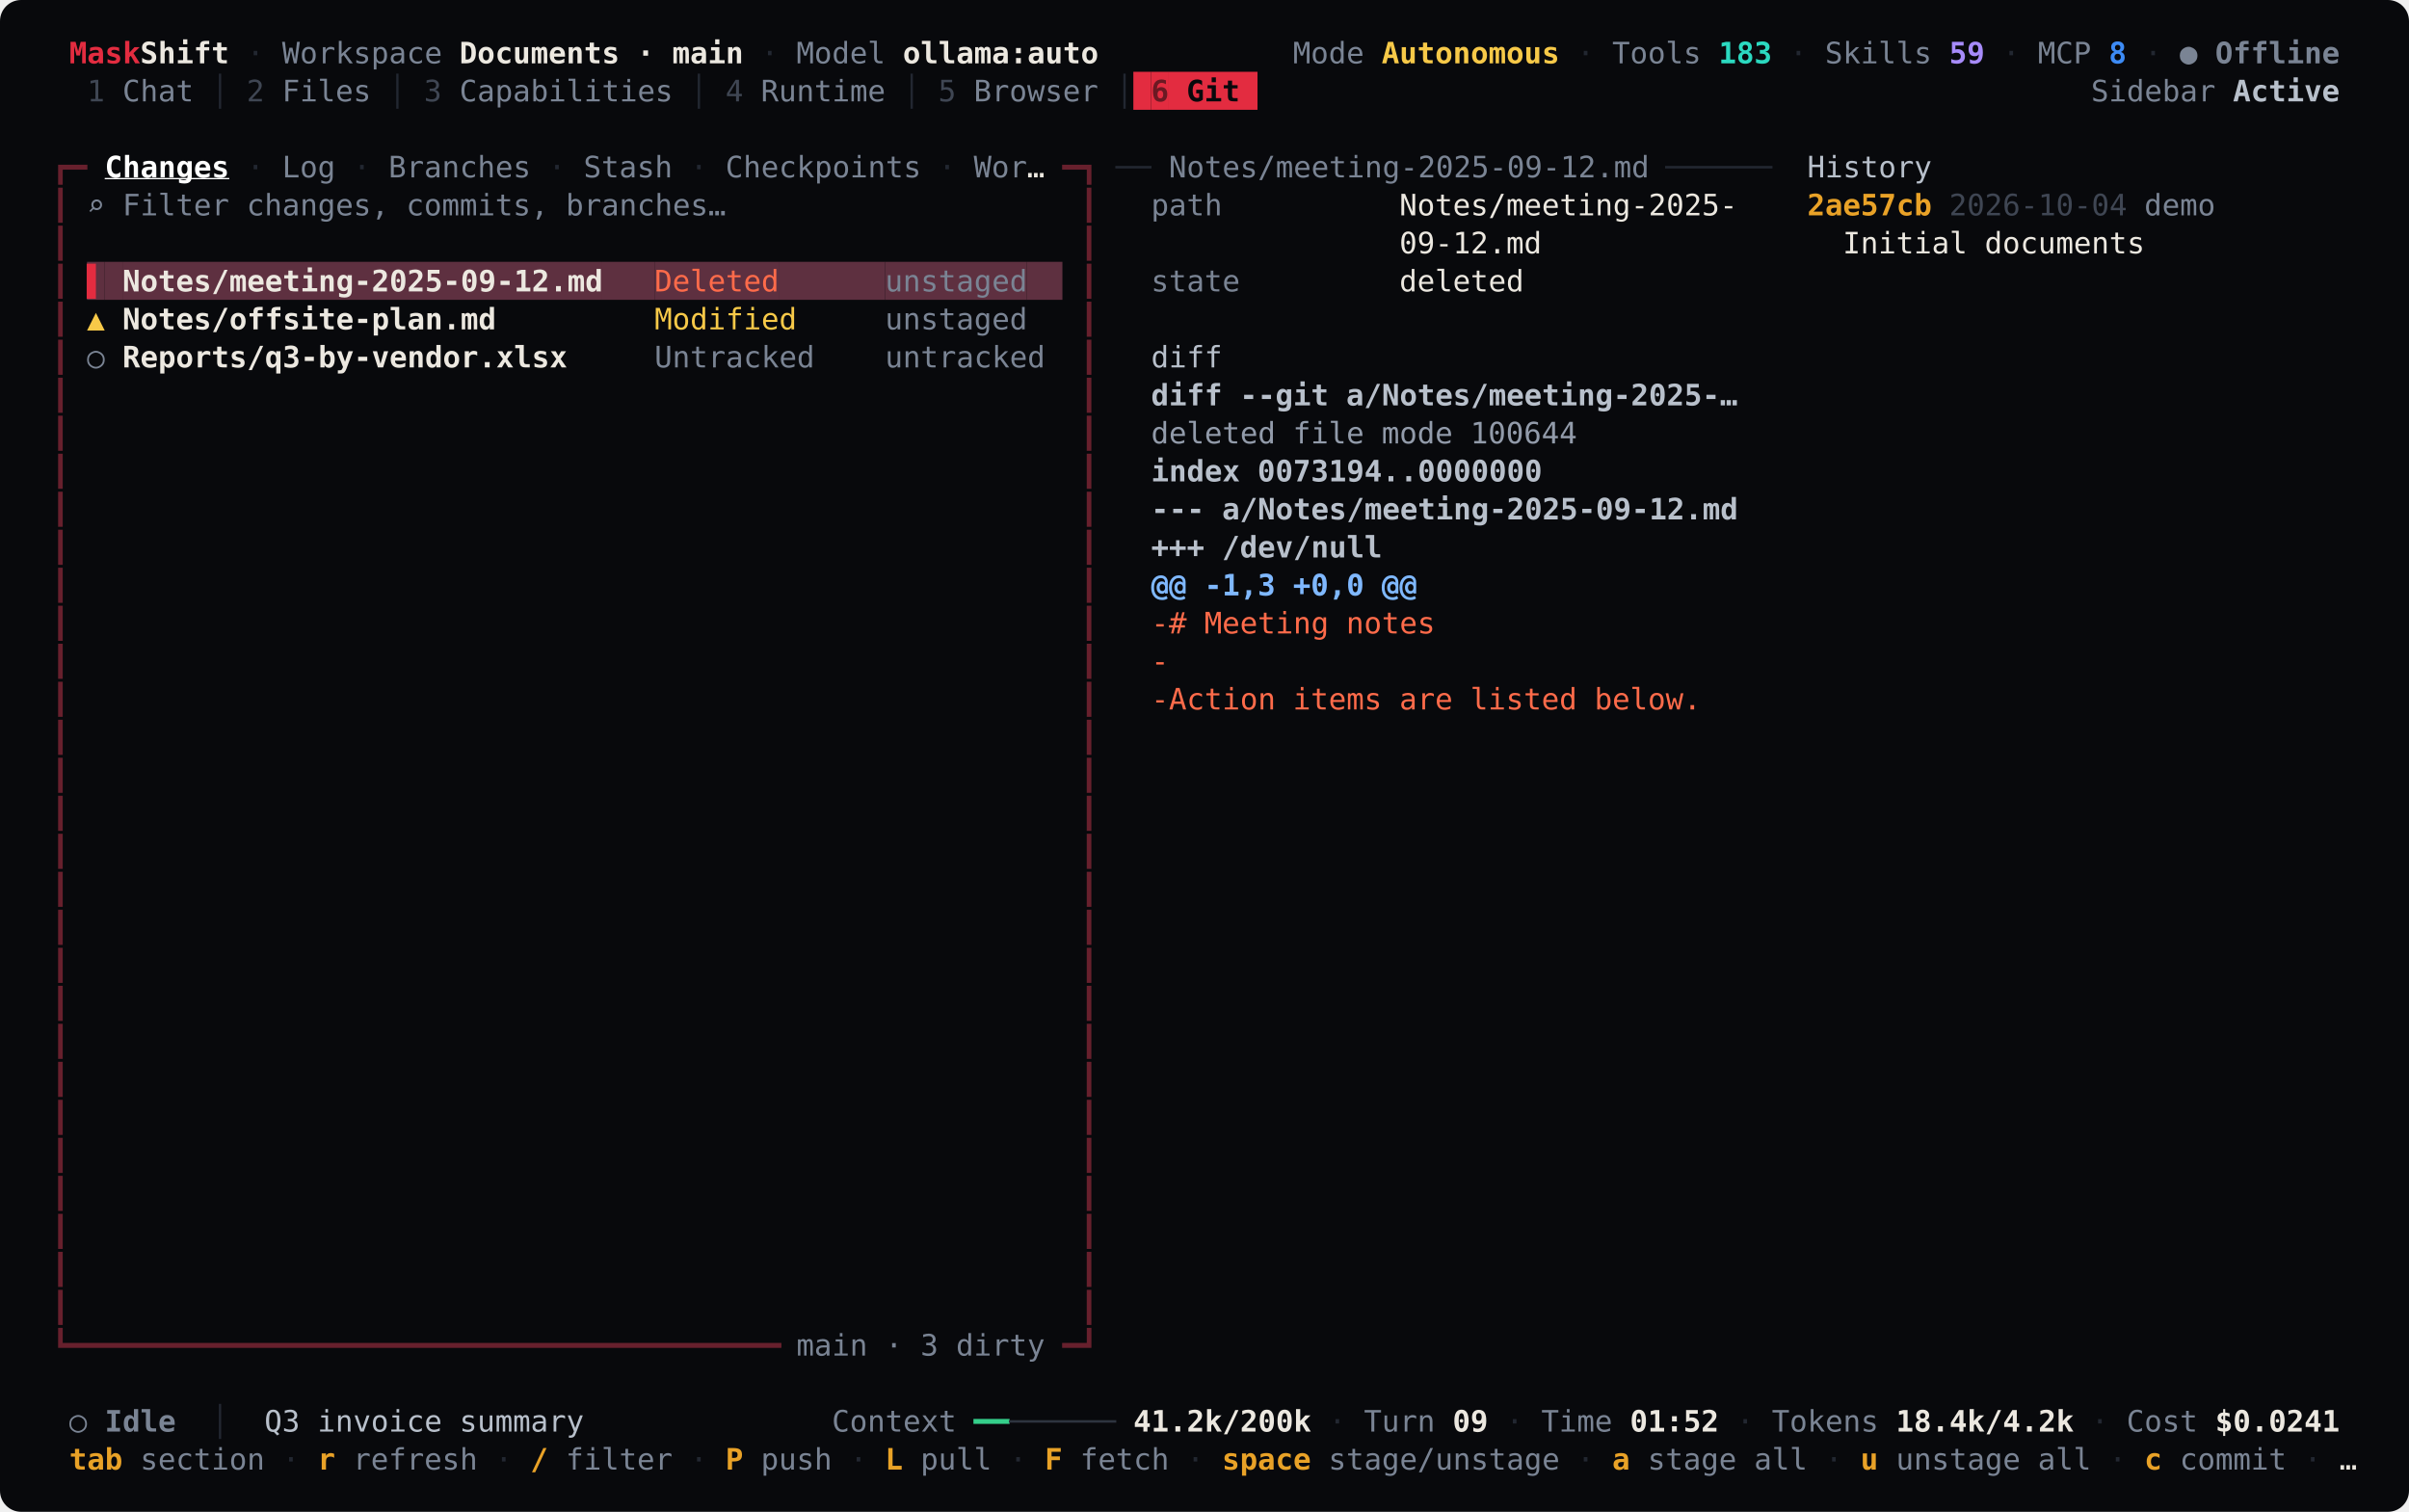
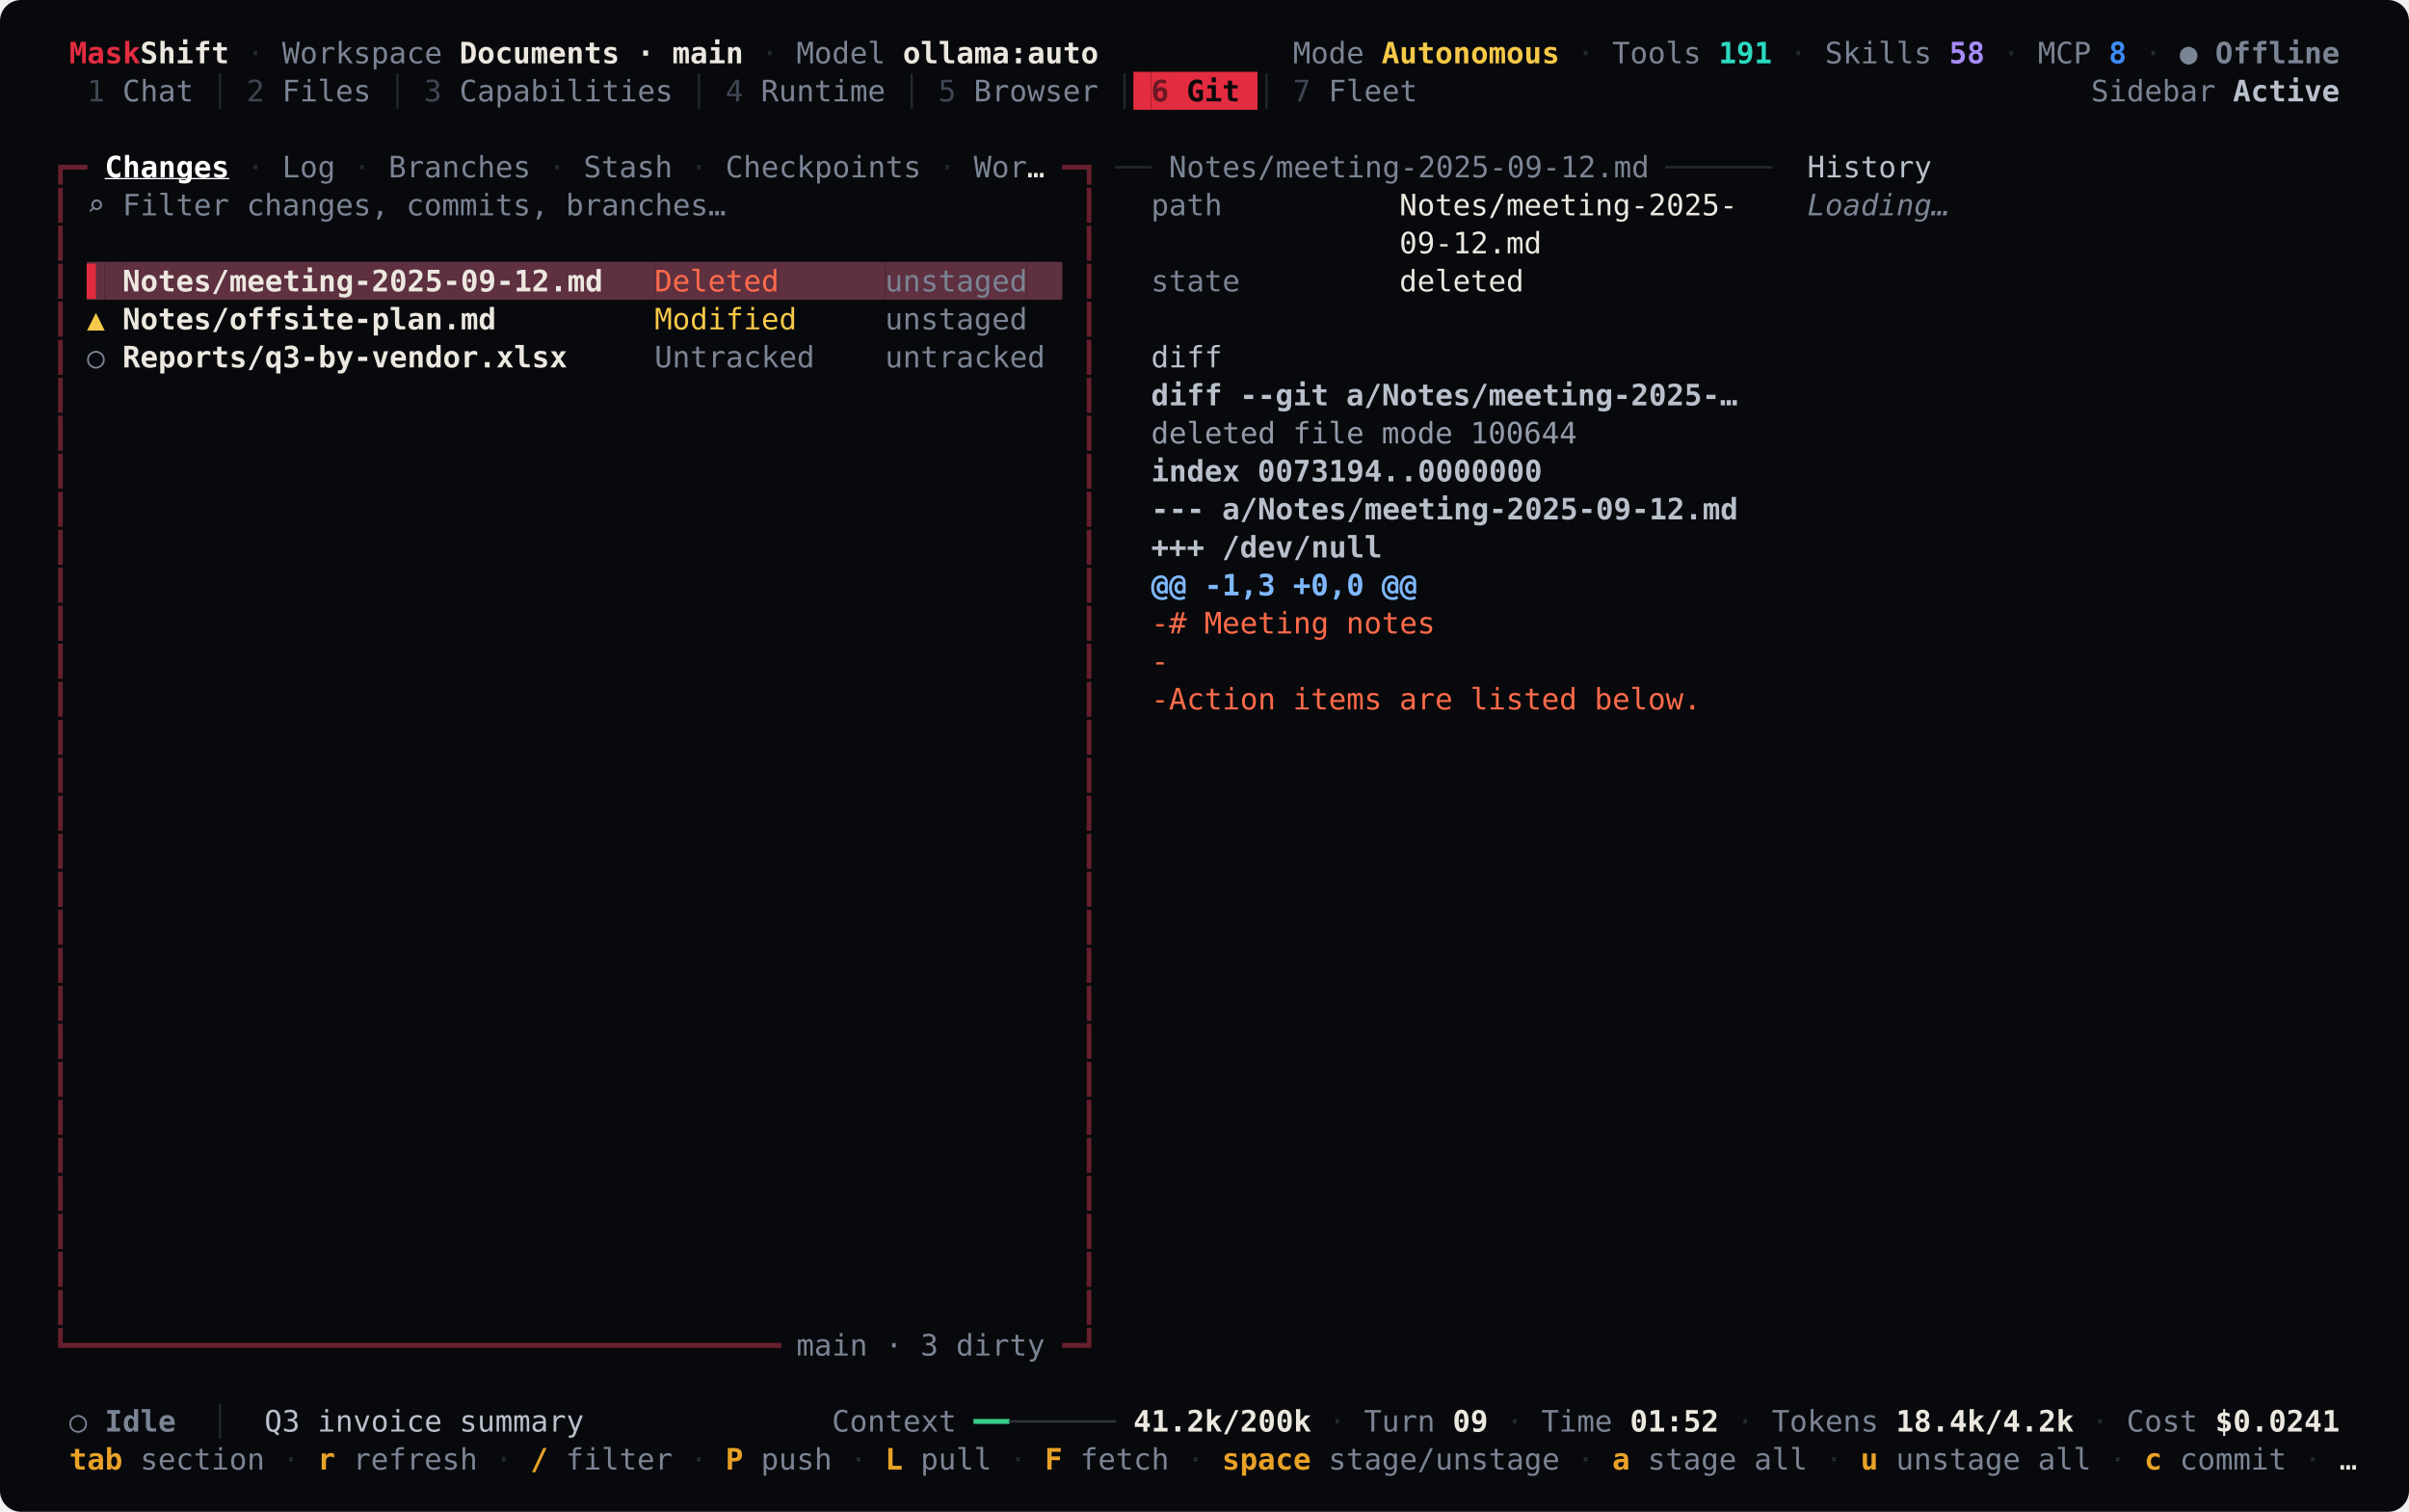
<svg xmlns="http://www.w3.org/2000/svg" width="1141" height="716" viewBox="0 0 1141 716" role="img" aria-label="MaskShift — Git">
  <rect width="100%" height="100%" rx="10" fill="#08090C" />
  <g font-family="SFMono-Regular, Menlo, Consolas, DejaVu Sans Mono, monospace" font-size="14" xml:space="preserve">
    <text x="32.80" y="30.00" fill="#e32c40" textLength="33.60" lengthAdjust="spacingAndGlyphs" font-weight="700">Mask</text>
    <text x="66.40" y="30.00" fill="#ece8e0" textLength="42.00" lengthAdjust="spacingAndGlyphs" font-weight="700">Shift</text>
    <text x="116.80" y="30.00" fill="#222731" textLength="8.40" lengthAdjust="spacingAndGlyphs">·</text>
    <text x="133.60" y="30.00" fill="#7a8494" textLength="75.60" lengthAdjust="spacingAndGlyphs">Workspace</text>
    <text x="217.60" y="30.00" fill="#ece8e0" textLength="75.60" lengthAdjust="spacingAndGlyphs" font-weight="700">Documents</text>
    <text x="301.60" y="30.00" fill="#ece8e0" textLength="8.40" lengthAdjust="spacingAndGlyphs" font-weight="700">·</text>
    <text x="318.40" y="30.00" fill="#ece8e0" textLength="33.60" lengthAdjust="spacingAndGlyphs" font-weight="700">main</text>
    <text x="360.40" y="30.00" fill="#222731" textLength="8.40" lengthAdjust="spacingAndGlyphs">·</text>
    <text x="377.20" y="30.00" fill="#7a8494" textLength="42.00" lengthAdjust="spacingAndGlyphs">Model</text>
    <text x="427.60" y="30.00" fill="#ece8e0" textLength="92.40" lengthAdjust="spacingAndGlyphs" font-weight="700">ollama:auto</text>
    <text x="612.40" y="30.00" fill="#7a8494" textLength="33.60" lengthAdjust="spacingAndGlyphs">Mode</text>
    <text x="654.40" y="30.00" fill="#f7c948" textLength="84.00" lengthAdjust="spacingAndGlyphs" font-weight="700">Autonomous</text>
    <text x="746.80" y="30.00" fill="#222731" textLength="8.40" lengthAdjust="spacingAndGlyphs">·</text>
    <text x="763.60" y="30.00" fill="#7a8494" textLength="42.00" lengthAdjust="spacingAndGlyphs">Tools</text>
-     <text x="814.00" y="30.00" fill="#2bd9c0" textLength="25.20" lengthAdjust="spacingAndGlyphs" font-weight="700">183</text>
+     <text x="814.00" y="30.00" fill="#2bd9c0" textLength="25.20" lengthAdjust="spacingAndGlyphs" font-weight="700">191</text>
    <text x="847.60" y="30.00" fill="#222731" textLength="8.40" lengthAdjust="spacingAndGlyphs">·</text>
    <text x="864.40" y="30.00" fill="#7a8494" textLength="50.40" lengthAdjust="spacingAndGlyphs">Skills</text>
-     <text x="923.20" y="30.00" fill="#a78bfa" textLength="16.80" lengthAdjust="spacingAndGlyphs" font-weight="700">59</text>
+     <text x="923.20" y="30.00" fill="#a78bfa" textLength="16.80" lengthAdjust="spacingAndGlyphs" font-weight="700">58</text>
    <text x="948.40" y="30.00" fill="#222731" textLength="8.40" lengthAdjust="spacingAndGlyphs">·</text>
    <text x="965.20" y="30.00" fill="#7a8494" textLength="25.20" lengthAdjust="spacingAndGlyphs">MCP</text>
    <text x="998.80" y="30.00" fill="#3d8bf5" textLength="8.40" lengthAdjust="spacingAndGlyphs" font-weight="700">8</text>
    <text x="1015.60" y="30.00" fill="#222731" textLength="8.40" lengthAdjust="spacingAndGlyphs">·</text>
    <text x="1032.40" y="30.00" fill="#7a8494" textLength="8.40" lengthAdjust="spacingAndGlyphs">●</text>
    <text x="1049.20" y="30.00" fill="#7a8494" textLength="58.80" lengthAdjust="spacingAndGlyphs" font-weight="700">Offline</text>
    <text x="41.20" y="48.00" fill="#3f4653" textLength="8.40" lengthAdjust="spacingAndGlyphs">1</text>
    <text x="58.00" y="48.00" fill="#7a8494" textLength="33.60" lengthAdjust="spacingAndGlyphs">Chat</text>
    <text x="100.00" y="48.00" fill="#222731" textLength="8.40" lengthAdjust="spacingAndGlyphs">│</text>
    <text x="116.80" y="48.00" fill="#3f4653" textLength="8.40" lengthAdjust="spacingAndGlyphs">2</text>
    <text x="133.60" y="48.00" fill="#7a8494" textLength="42.00" lengthAdjust="spacingAndGlyphs">Files</text>
    <text x="184.00" y="48.00" fill="#222731" textLength="8.40" lengthAdjust="spacingAndGlyphs">│</text>
    <text x="200.80" y="48.00" fill="#3f4653" textLength="8.40" lengthAdjust="spacingAndGlyphs">3</text>
    <text x="217.60" y="48.00" fill="#7a8494" textLength="100.80" lengthAdjust="spacingAndGlyphs">Capabilities</text>
    <text x="326.80" y="48.00" fill="#222731" textLength="8.40" lengthAdjust="spacingAndGlyphs">│</text>
    <text x="343.60" y="48.00" fill="#3f4653" textLength="8.40" lengthAdjust="spacingAndGlyphs">4</text>
    <text x="360.40" y="48.00" fill="#7a8494" textLength="58.80" lengthAdjust="spacingAndGlyphs">Runtime</text>
    <text x="427.60" y="48.00" fill="#222731" textLength="8.40" lengthAdjust="spacingAndGlyphs">│</text>
    <text x="444.40" y="48.00" fill="#3f4653" textLength="8.40" lengthAdjust="spacingAndGlyphs">5</text>
    <text x="461.20" y="48.00" fill="#7a8494" textLength="58.80" lengthAdjust="spacingAndGlyphs">Browser</text>
    <text x="528.40" y="48.00" fill="#222731" textLength="8.40" lengthAdjust="spacingAndGlyphs">│</text>
    <rect x="536.80" y="34.00" width="8.40" height="18" fill="#e32c40" />
    <rect x="545.20" y="34.00" width="8.40" height="18" fill="#e32c40" />
    <text x="545.20" y="48.00" fill="#6b1923" textLength="8.40" lengthAdjust="spacingAndGlyphs" font-weight="700">6</text>
    <rect x="553.60" y="34.00" width="42.00" height="18" fill="#e32c40" />
    <text x="562.00" y="48.00" fill="#08090c" textLength="25.20" lengthAdjust="spacingAndGlyphs" font-weight="700">Git</text>
+     <text x="595.60" y="48.00" fill="#222731" textLength="8.40" lengthAdjust="spacingAndGlyphs">│</text>
+     <text x="612.40" y="48.00" fill="#3f4653" textLength="8.40" lengthAdjust="spacingAndGlyphs">7</text>
+     <text x="629.20" y="48.00" fill="#7a8494" textLength="42.00" lengthAdjust="spacingAndGlyphs">Fleet</text>
    <text x="990.40" y="48.00" fill="#7a8494" textLength="58.80" lengthAdjust="spacingAndGlyphs">Sidebar</text>
    <text x="1057.60" y="48.00" fill="#b8c0cb" textLength="50.40" lengthAdjust="spacingAndGlyphs" font-weight="700">Active</text>
    <text x="24.40" y="84.00" fill="#67202d" textLength="16.80" lengthAdjust="spacingAndGlyphs">┏━</text>
    <text x="49.60" y="84.00" fill="#ffffff" textLength="58.80" lengthAdjust="spacingAndGlyphs" font-weight="700" text-decoration="underline">Changes</text>
    <text x="116.80" y="84.00" fill="#222731" textLength="8.40" lengthAdjust="spacingAndGlyphs">·</text>
    <text x="133.60" y="84.00" fill="#7a8494" textLength="25.20" lengthAdjust="spacingAndGlyphs">Log</text>
    <text x="167.20" y="84.00" fill="#222731" textLength="8.40" lengthAdjust="spacingAndGlyphs">·</text>
    <text x="184.00" y="84.00" fill="#7a8494" textLength="67.20" lengthAdjust="spacingAndGlyphs">Branches</text>
    <text x="259.60" y="84.00" fill="#222731" textLength="8.40" lengthAdjust="spacingAndGlyphs">·</text>
    <text x="276.40" y="84.00" fill="#7a8494" textLength="42.00" lengthAdjust="spacingAndGlyphs">Stash</text>
    <text x="326.80" y="84.00" fill="#222731" textLength="8.40" lengthAdjust="spacingAndGlyphs">·</text>
    <text x="343.60" y="84.00" fill="#7a8494" textLength="92.40" lengthAdjust="spacingAndGlyphs">Checkpoints</text>
    <text x="444.40" y="84.00" fill="#222731" textLength="8.40" lengthAdjust="spacingAndGlyphs">·</text>
    <text x="461.20" y="84.00" fill="#7a8494" textLength="25.20" lengthAdjust="spacingAndGlyphs">Wor</text>
    <text x="486.40" y="84.00" fill="#ECE8E0" textLength="8.40" lengthAdjust="spacingAndGlyphs">…</text>
    <text x="503.20" y="84.00" fill="#67202d" textLength="16.80" lengthAdjust="spacingAndGlyphs">━┓</text>
    <text x="528.40" y="84.00" fill="#222731" textLength="16.80" lengthAdjust="spacingAndGlyphs">──</text>
    <text x="553.60" y="84.00" fill="#7a8494" textLength="226.80" lengthAdjust="spacingAndGlyphs">Notes/meeting-2025-09-12.md</text>
    <text x="788.80" y="84.00" fill="#222731" textLength="50.40" lengthAdjust="spacingAndGlyphs">──────</text>
    <text x="856.00" y="84.00" fill="#b8c0cb" textLength="58.80" lengthAdjust="spacingAndGlyphs">History</text>
    <text x="24.40" y="102.00" fill="#67202d" textLength="8.40" lengthAdjust="spacingAndGlyphs">┃</text>
    <text x="41.20" y="102.00" fill="#7a8494" textLength="8.40" lengthAdjust="spacingAndGlyphs">⌕</text>
    <text x="58.00" y="102.00" fill="#7a8494" textLength="50.40" lengthAdjust="spacingAndGlyphs">Filter</text>
    <text x="116.80" y="102.00" fill="#7a8494" textLength="67.20" lengthAdjust="spacingAndGlyphs">changes,</text>
    <text x="192.40" y="102.00" fill="#7a8494" textLength="67.20" lengthAdjust="spacingAndGlyphs">commits,</text>
    <text x="268.00" y="102.00" fill="#7a8494" textLength="75.60" lengthAdjust="spacingAndGlyphs">branches…</text>
    <text x="511.60" y="102.00" fill="#67202d" textLength="8.40" lengthAdjust="spacingAndGlyphs">┃</text>
    <text x="545.20" y="102.00" fill="#7a8494" textLength="33.60" lengthAdjust="spacingAndGlyphs">path</text>
    <text x="662.80" y="102.00" fill="#ece8e0" textLength="159.60" lengthAdjust="spacingAndGlyphs">Notes/meeting-2025-</text>
-     <text x="856.00" y="102.00" fill="#e9a227" textLength="58.80" lengthAdjust="spacingAndGlyphs" font-weight="700">2ae57cb</text>
-     <text x="923.20" y="102.00" fill="#3f4653" textLength="84.00" lengthAdjust="spacingAndGlyphs">2026-10-04</text>
-     <text x="1015.60" y="102.00" fill="#7a8494" textLength="33.60" lengthAdjust="spacingAndGlyphs">demo</text>
+     <text x="856.00" y="102.00" fill="#7a8494" textLength="67.20" lengthAdjust="spacingAndGlyphs" font-style="italic">Loading…</text>
    <text x="24.40" y="120.00" fill="#67202d" textLength="8.40" lengthAdjust="spacingAndGlyphs">┃</text>
    <text x="511.60" y="120.00" fill="#67202d" textLength="8.40" lengthAdjust="spacingAndGlyphs">┃</text>
    <text x="662.80" y="120.00" fill="#ece8e0" textLength="67.20" lengthAdjust="spacingAndGlyphs">09-12.md</text>
-     <text x="872.80" y="120.00" fill="#ece8e0" textLength="58.80" lengthAdjust="spacingAndGlyphs">Initial</text>
-     <text x="940.00" y="120.00" fill="#ece8e0" textLength="75.60" lengthAdjust="spacingAndGlyphs">documents</text>
    <text x="24.40" y="138.00" fill="#67202d" textLength="8.40" lengthAdjust="spacingAndGlyphs">┃</text>
    <rect x="41.20" y="124.00" width="8.40" height="18" fill="#5e3040" />
    <text x="41.20" y="138.00" fill="#e32c40" textLength="8.40" lengthAdjust="spacingAndGlyphs">▌</text>
    <rect x="49.60" y="124.00" width="8.40" height="18" fill="#5e3040" />
    <rect x="58.00" y="124.00" width="226.80" height="18" fill="#5e3040" />
    <text x="58.00" y="138.00" fill="#ece8e0" textLength="226.80" lengthAdjust="spacingAndGlyphs" font-weight="700">Notes/meeting-2025-09-12.md</text>
    <rect x="284.80" y="124.00" width="25.20" height="18" fill="#5e3040" />
    <rect x="310.00" y="124.00" width="58.80" height="18" fill="#5e3040" />
    <text x="310.00" y="138.00" fill="#ff6b4a" textLength="58.80" lengthAdjust="spacingAndGlyphs">Deleted</text>
    <rect x="368.80" y="124.00" width="50.40" height="18" fill="#5e3040" />
    <rect x="419.20" y="124.00" width="67.20" height="18" fill="#5e3040" />
    <text x="419.20" y="138.00" fill="#7a8494" textLength="67.20" lengthAdjust="spacingAndGlyphs">unstaged</text>
    <rect x="486.40" y="124.00" width="16.80" height="18" fill="#5e3040" />
    <text x="511.60" y="138.00" fill="#67202d" textLength="8.40" lengthAdjust="spacingAndGlyphs">┃</text>
    <text x="545.20" y="138.00" fill="#7a8494" textLength="42.00" lengthAdjust="spacingAndGlyphs">state</text>
    <text x="662.80" y="138.00" fill="#ece8e0" textLength="58.80" lengthAdjust="spacingAndGlyphs">deleted</text>
    <text x="24.40" y="156.00" fill="#67202d" textLength="8.40" lengthAdjust="spacingAndGlyphs">┃</text>
    <text x="41.20" y="156.00" fill="#f7c948" textLength="8.40" lengthAdjust="spacingAndGlyphs">▲</text>
    <text x="58.00" y="156.00" fill="#ece8e0" textLength="176.40" lengthAdjust="spacingAndGlyphs" font-weight="700">Notes/offsite-plan.md</text>
    <text x="310.00" y="156.00" fill="#f7c948" textLength="67.20" lengthAdjust="spacingAndGlyphs">Modified</text>
    <text x="419.20" y="156.00" fill="#7a8494" textLength="67.20" lengthAdjust="spacingAndGlyphs">unstaged</text>
    <text x="511.60" y="156.00" fill="#67202d" textLength="8.40" lengthAdjust="spacingAndGlyphs">┃</text>
    <text x="24.40" y="174.00" fill="#67202d" textLength="8.40" lengthAdjust="spacingAndGlyphs">┃</text>
    <text x="41.20" y="174.00" fill="#7a8494" textLength="8.40" lengthAdjust="spacingAndGlyphs">○</text>
    <text x="58.00" y="174.00" fill="#ece8e0" textLength="210.00" lengthAdjust="spacingAndGlyphs" font-weight="700">Reports/q3-by-vendor.xlsx</text>
    <text x="310.00" y="174.00" fill="#7a8494" textLength="75.60" lengthAdjust="spacingAndGlyphs">Untracked</text>
    <text x="419.20" y="174.00" fill="#7a8494" textLength="75.60" lengthAdjust="spacingAndGlyphs">untracked</text>
    <text x="511.60" y="174.00" fill="#67202d" textLength="8.40" lengthAdjust="spacingAndGlyphs">┃</text>
    <text x="545.20" y="174.00" fill="#b8c0cb" textLength="33.60" lengthAdjust="spacingAndGlyphs">diff</text>
    <text x="24.40" y="192.00" fill="#67202d" textLength="8.40" lengthAdjust="spacingAndGlyphs">┃</text>
    <text x="511.60" y="192.00" fill="#67202d" textLength="8.40" lengthAdjust="spacingAndGlyphs">┃</text>
    <text x="545.20" y="192.00" fill="#b8c0cb" textLength="33.60" lengthAdjust="spacingAndGlyphs" font-weight="700">diff</text>
    <text x="587.20" y="192.00" fill="#b8c0cb" textLength="42.00" lengthAdjust="spacingAndGlyphs" font-weight="700">--git</text>
    <text x="637.60" y="192.00" fill="#b8c0cb" textLength="184.80" lengthAdjust="spacingAndGlyphs" font-weight="700">a/Notes/meeting-2025-…</text>
    <text x="24.40" y="210.00" fill="#67202d" textLength="8.40" lengthAdjust="spacingAndGlyphs">┃</text>
    <text x="511.60" y="210.00" fill="#67202d" textLength="8.40" lengthAdjust="spacingAndGlyphs">┃</text>
    <text x="545.20" y="210.00" fill="#929baa" textLength="58.80" lengthAdjust="spacingAndGlyphs">deleted</text>
    <text x="612.40" y="210.00" fill="#929baa" textLength="33.60" lengthAdjust="spacingAndGlyphs">file</text>
    <text x="654.40" y="210.00" fill="#929baa" textLength="33.60" lengthAdjust="spacingAndGlyphs">mode</text>
    <text x="696.40" y="210.00" fill="#929baa" textLength="50.40" lengthAdjust="spacingAndGlyphs">100644</text>
    <text x="24.40" y="228.00" fill="#67202d" textLength="8.40" lengthAdjust="spacingAndGlyphs">┃</text>
    <text x="511.60" y="228.00" fill="#67202d" textLength="8.40" lengthAdjust="spacingAndGlyphs">┃</text>
    <text x="545.20" y="228.00" fill="#b8c0cb" textLength="42.00" lengthAdjust="spacingAndGlyphs" font-weight="700">index</text>
    <text x="595.60" y="228.00" fill="#b8c0cb" textLength="134.40" lengthAdjust="spacingAndGlyphs" font-weight="700">0073194..0000000</text>
    <text x="24.40" y="246.00" fill="#67202d" textLength="8.40" lengthAdjust="spacingAndGlyphs">┃</text>
    <text x="511.60" y="246.00" fill="#67202d" textLength="8.40" lengthAdjust="spacingAndGlyphs">┃</text>
    <text x="545.20" y="246.00" fill="#b8c0cb" textLength="25.20" lengthAdjust="spacingAndGlyphs" font-weight="700">---</text>
    <text x="578.80" y="246.00" fill="#b8c0cb" textLength="243.60" lengthAdjust="spacingAndGlyphs" font-weight="700">a/Notes/meeting-2025-09-12.md</text>
    <text x="24.40" y="264.00" fill="#67202d" textLength="8.40" lengthAdjust="spacingAndGlyphs">┃</text>
    <text x="511.60" y="264.00" fill="#67202d" textLength="8.40" lengthAdjust="spacingAndGlyphs">┃</text>
    <text x="545.20" y="264.00" fill="#b8c0cb" textLength="25.20" lengthAdjust="spacingAndGlyphs" font-weight="700">+++</text>
    <text x="578.80" y="264.00" fill="#b8c0cb" textLength="75.60" lengthAdjust="spacingAndGlyphs" font-weight="700">/dev/null</text>
    <text x="24.40" y="282.00" fill="#67202d" textLength="8.40" lengthAdjust="spacingAndGlyphs">┃</text>
    <text x="511.60" y="282.00" fill="#67202d" textLength="8.40" lengthAdjust="spacingAndGlyphs">┃</text>
    <text x="545.20" y="282.00" fill="#7fb8ff" textLength="16.80" lengthAdjust="spacingAndGlyphs" font-weight="700">@@</text>
    <text x="570.40" y="282.00" fill="#7fb8ff" textLength="33.60" lengthAdjust="spacingAndGlyphs" font-weight="700">-1,3</text>
    <text x="612.40" y="282.00" fill="#7fb8ff" textLength="33.60" lengthAdjust="spacingAndGlyphs" font-weight="700">+0,0</text>
    <text x="654.40" y="282.00" fill="#7fb8ff" textLength="16.80" lengthAdjust="spacingAndGlyphs" font-weight="700">@@</text>
    <text x="24.40" y="300.00" fill="#67202d" textLength="8.40" lengthAdjust="spacingAndGlyphs">┃</text>
    <text x="511.60" y="300.00" fill="#67202d" textLength="8.40" lengthAdjust="spacingAndGlyphs">┃</text>
    <text x="545.20" y="300.00" fill="#ff6b4a" textLength="16.80" lengthAdjust="spacingAndGlyphs">-#</text>
    <text x="570.40" y="300.00" fill="#ff6b4a" textLength="58.80" lengthAdjust="spacingAndGlyphs">Meeting</text>
    <text x="637.60" y="300.00" fill="#ff6b4a" textLength="42.00" lengthAdjust="spacingAndGlyphs">notes</text>
    <text x="24.40" y="318.00" fill="#67202d" textLength="8.40" lengthAdjust="spacingAndGlyphs">┃</text>
    <text x="511.60" y="318.00" fill="#67202d" textLength="8.40" lengthAdjust="spacingAndGlyphs">┃</text>
    <text x="545.20" y="318.00" fill="#ff6b4a" textLength="8.40" lengthAdjust="spacingAndGlyphs">-</text>
    <text x="24.40" y="336.00" fill="#67202d" textLength="8.40" lengthAdjust="spacingAndGlyphs">┃</text>
    <text x="511.60" y="336.00" fill="#67202d" textLength="8.40" lengthAdjust="spacingAndGlyphs">┃</text>
    <text x="545.20" y="336.00" fill="#ff6b4a" textLength="58.80" lengthAdjust="spacingAndGlyphs">-Action</text>
    <text x="612.40" y="336.00" fill="#ff6b4a" textLength="42.00" lengthAdjust="spacingAndGlyphs">items</text>
    <text x="662.80" y="336.00" fill="#ff6b4a" textLength="25.20" lengthAdjust="spacingAndGlyphs">are</text>
    <text x="696.40" y="336.00" fill="#ff6b4a" textLength="50.40" lengthAdjust="spacingAndGlyphs">listed</text>
    <text x="755.20" y="336.00" fill="#ff6b4a" textLength="50.40" lengthAdjust="spacingAndGlyphs">below.</text>
    <text x="24.40" y="354.00" fill="#67202d" textLength="8.40" lengthAdjust="spacingAndGlyphs">┃</text>
    <text x="511.60" y="354.00" fill="#67202d" textLength="8.40" lengthAdjust="spacingAndGlyphs">┃</text>
    <text x="24.40" y="372.00" fill="#67202d" textLength="8.40" lengthAdjust="spacingAndGlyphs">┃</text>
    <text x="511.60" y="372.00" fill="#67202d" textLength="8.40" lengthAdjust="spacingAndGlyphs">┃</text>
    <text x="24.40" y="390.00" fill="#67202d" textLength="8.40" lengthAdjust="spacingAndGlyphs">┃</text>
    <text x="511.60" y="390.00" fill="#67202d" textLength="8.40" lengthAdjust="spacingAndGlyphs">┃</text>
    <text x="24.40" y="408.00" fill="#67202d" textLength="8.40" lengthAdjust="spacingAndGlyphs">┃</text>
    <text x="511.60" y="408.00" fill="#67202d" textLength="8.40" lengthAdjust="spacingAndGlyphs">┃</text>
    <text x="24.40" y="426.00" fill="#67202d" textLength="8.40" lengthAdjust="spacingAndGlyphs">┃</text>
    <text x="511.60" y="426.00" fill="#67202d" textLength="8.40" lengthAdjust="spacingAndGlyphs">┃</text>
    <text x="24.40" y="444.00" fill="#67202d" textLength="8.40" lengthAdjust="spacingAndGlyphs">┃</text>
    <text x="511.60" y="444.00" fill="#67202d" textLength="8.40" lengthAdjust="spacingAndGlyphs">┃</text>
    <text x="24.40" y="462.00" fill="#67202d" textLength="8.40" lengthAdjust="spacingAndGlyphs">┃</text>
    <text x="511.60" y="462.00" fill="#67202d" textLength="8.40" lengthAdjust="spacingAndGlyphs">┃</text>
    <text x="24.40" y="480.00" fill="#67202d" textLength="8.40" lengthAdjust="spacingAndGlyphs">┃</text>
    <text x="511.60" y="480.00" fill="#67202d" textLength="8.40" lengthAdjust="spacingAndGlyphs">┃</text>
    <text x="24.40" y="498.00" fill="#67202d" textLength="8.40" lengthAdjust="spacingAndGlyphs">┃</text>
    <text x="511.60" y="498.00" fill="#67202d" textLength="8.40" lengthAdjust="spacingAndGlyphs">┃</text>
    <text x="24.40" y="516.00" fill="#67202d" textLength="8.40" lengthAdjust="spacingAndGlyphs">┃</text>
    <text x="511.60" y="516.00" fill="#67202d" textLength="8.40" lengthAdjust="spacingAndGlyphs">┃</text>
    <text x="24.40" y="534.00" fill="#67202d" textLength="8.40" lengthAdjust="spacingAndGlyphs">┃</text>
    <text x="511.60" y="534.00" fill="#67202d" textLength="8.40" lengthAdjust="spacingAndGlyphs">┃</text>
    <text x="24.40" y="552.00" fill="#67202d" textLength="8.40" lengthAdjust="spacingAndGlyphs">┃</text>
    <text x="511.60" y="552.00" fill="#67202d" textLength="8.40" lengthAdjust="spacingAndGlyphs">┃</text>
    <text x="24.40" y="570.00" fill="#67202d" textLength="8.40" lengthAdjust="spacingAndGlyphs">┃</text>
    <text x="511.60" y="570.00" fill="#67202d" textLength="8.40" lengthAdjust="spacingAndGlyphs">┃</text>
    <text x="24.40" y="588.00" fill="#67202d" textLength="8.40" lengthAdjust="spacingAndGlyphs">┃</text>
    <text x="511.60" y="588.00" fill="#67202d" textLength="8.40" lengthAdjust="spacingAndGlyphs">┃</text>
    <text x="24.40" y="606.00" fill="#67202d" textLength="8.40" lengthAdjust="spacingAndGlyphs">┃</text>
    <text x="511.60" y="606.00" fill="#67202d" textLength="8.40" lengthAdjust="spacingAndGlyphs">┃</text>
    <text x="24.40" y="624.00" fill="#67202d" textLength="8.40" lengthAdjust="spacingAndGlyphs">┃</text>
    <text x="511.60" y="624.00" fill="#67202d" textLength="8.40" lengthAdjust="spacingAndGlyphs">┃</text>
    <text x="24.40" y="642.00" fill="#67202d" textLength="344.40" lengthAdjust="spacingAndGlyphs">┗━━━━━━━━━━━━━━━━━━━━━━━━━━━━━━━━━━━━━━━━</text>
    <text x="377.20" y="642.00" fill="#7a8494" textLength="33.60" lengthAdjust="spacingAndGlyphs">main</text>
    <text x="419.20" y="642.00" fill="#7a8494" textLength="8.40" lengthAdjust="spacingAndGlyphs">·</text>
    <text x="436.00" y="642.00" fill="#7a8494" textLength="8.40" lengthAdjust="spacingAndGlyphs">3</text>
    <text x="452.80" y="642.00" fill="#7a8494" textLength="42.00" lengthAdjust="spacingAndGlyphs">dirty</text>
    <text x="503.20" y="642.00" fill="#67202d" textLength="16.80" lengthAdjust="spacingAndGlyphs">━┛</text>
    <text x="32.80" y="678.00" fill="#7a8494" textLength="8.40" lengthAdjust="spacingAndGlyphs">○</text>
    <text x="49.60" y="678.00" fill="#7a8494" textLength="33.60" lengthAdjust="spacingAndGlyphs" font-weight="700">Idle</text>
    <text x="100.00" y="678.00" fill="#222731" textLength="8.40" lengthAdjust="spacingAndGlyphs">│</text>
    <text x="125.20" y="678.00" fill="#b8c0cb" textLength="16.80" lengthAdjust="spacingAndGlyphs">Q3</text>
    <text x="150.40" y="678.00" fill="#b8c0cb" textLength="58.80" lengthAdjust="spacingAndGlyphs">invoice</text>
    <text x="217.60" y="678.00" fill="#b8c0cb" textLength="58.80" lengthAdjust="spacingAndGlyphs">summary</text>
    <text x="394.00" y="678.00" fill="#7a8494" textLength="58.80" lengthAdjust="spacingAndGlyphs">Context</text>
    <text x="461.20" y="678.00" fill="#35cf8b" textLength="16.80" lengthAdjust="spacingAndGlyphs">━━</text>
    <text x="478.00" y="678.00" fill="#2e343f" textLength="50.40" lengthAdjust="spacingAndGlyphs">──────</text>
    <text x="536.80" y="678.00" fill="#ece8e0" textLength="84.00" lengthAdjust="spacingAndGlyphs" font-weight="700">41.2k/200k</text>
    <text x="629.20" y="678.00" fill="#222731" textLength="8.40" lengthAdjust="spacingAndGlyphs">·</text>
    <text x="646.00" y="678.00" fill="#7a8494" textLength="33.60" lengthAdjust="spacingAndGlyphs">Turn</text>
    <text x="688.00" y="678.00" fill="#ece8e0" textLength="16.80" lengthAdjust="spacingAndGlyphs" font-weight="700">09</text>
    <text x="713.20" y="678.00" fill="#222731" textLength="8.40" lengthAdjust="spacingAndGlyphs">·</text>
    <text x="730.00" y="678.00" fill="#7a8494" textLength="33.60" lengthAdjust="spacingAndGlyphs">Time</text>
    <text x="772.00" y="678.00" fill="#ece8e0" textLength="42.00" lengthAdjust="spacingAndGlyphs" font-weight="700">01:52</text>
    <text x="822.40" y="678.00" fill="#222731" textLength="8.40" lengthAdjust="spacingAndGlyphs">·</text>
    <text x="839.20" y="678.00" fill="#7a8494" textLength="50.40" lengthAdjust="spacingAndGlyphs">Tokens</text>
    <text x="898.00" y="678.00" fill="#ece8e0" textLength="84.00" lengthAdjust="spacingAndGlyphs" font-weight="700">18.4k/4.2k</text>
    <text x="990.40" y="678.00" fill="#222731" textLength="8.40" lengthAdjust="spacingAndGlyphs">·</text>
    <text x="1007.20" y="678.00" fill="#7a8494" textLength="33.60" lengthAdjust="spacingAndGlyphs">Cost</text>
    <text x="1049.20" y="678.00" fill="#ece8e0" textLength="58.80" lengthAdjust="spacingAndGlyphs" font-weight="700">$0.0241</text>
    <text x="32.80" y="696.00" fill="#e9a227" textLength="25.20" lengthAdjust="spacingAndGlyphs" font-weight="700">tab</text>
    <text x="66.40" y="696.00" fill="#7a8494" textLength="58.80" lengthAdjust="spacingAndGlyphs">section</text>
    <text x="133.60" y="696.00" fill="#222731" textLength="8.40" lengthAdjust="spacingAndGlyphs">·</text>
    <text x="150.40" y="696.00" fill="#e9a227" textLength="8.40" lengthAdjust="spacingAndGlyphs" font-weight="700">r</text>
    <text x="167.20" y="696.00" fill="#7a8494" textLength="58.80" lengthAdjust="spacingAndGlyphs">refresh</text>
    <text x="234.40" y="696.00" fill="#222731" textLength="8.40" lengthAdjust="spacingAndGlyphs">·</text>
    <text x="251.20" y="696.00" fill="#e9a227" textLength="8.40" lengthAdjust="spacingAndGlyphs" font-weight="700">/</text>
    <text x="268.00" y="696.00" fill="#7a8494" textLength="50.40" lengthAdjust="spacingAndGlyphs">filter</text>
    <text x="326.80" y="696.00" fill="#222731" textLength="8.40" lengthAdjust="spacingAndGlyphs">·</text>
    <text x="343.60" y="696.00" fill="#e9a227" textLength="8.40" lengthAdjust="spacingAndGlyphs" font-weight="700">P</text>
    <text x="360.40" y="696.00" fill="#7a8494" textLength="33.60" lengthAdjust="spacingAndGlyphs">push</text>
    <text x="402.40" y="696.00" fill="#222731" textLength="8.40" lengthAdjust="spacingAndGlyphs">·</text>
    <text x="419.20" y="696.00" fill="#e9a227" textLength="8.40" lengthAdjust="spacingAndGlyphs" font-weight="700">L</text>
    <text x="436.00" y="696.00" fill="#7a8494" textLength="33.60" lengthAdjust="spacingAndGlyphs">pull</text>
    <text x="478.00" y="696.00" fill="#222731" textLength="8.40" lengthAdjust="spacingAndGlyphs">·</text>
    <text x="494.80" y="696.00" fill="#e9a227" textLength="8.40" lengthAdjust="spacingAndGlyphs" font-weight="700">F</text>
    <text x="511.60" y="696.00" fill="#7a8494" textLength="42.00" lengthAdjust="spacingAndGlyphs">fetch</text>
    <text x="562.00" y="696.00" fill="#222731" textLength="8.40" lengthAdjust="spacingAndGlyphs">·</text>
    <text x="578.80" y="696.00" fill="#e9a227" textLength="42.00" lengthAdjust="spacingAndGlyphs" font-weight="700">space</text>
    <text x="629.20" y="696.00" fill="#7a8494" textLength="109.20" lengthAdjust="spacingAndGlyphs">stage/unstage</text>
    <text x="746.80" y="696.00" fill="#222731" textLength="8.40" lengthAdjust="spacingAndGlyphs">·</text>
    <text x="763.60" y="696.00" fill="#e9a227" textLength="8.40" lengthAdjust="spacingAndGlyphs" font-weight="700">a</text>
    <text x="780.40" y="696.00" fill="#7a8494" textLength="42.00" lengthAdjust="spacingAndGlyphs">stage</text>
    <text x="830.80" y="696.00" fill="#7a8494" textLength="25.20" lengthAdjust="spacingAndGlyphs">all</text>
    <text x="864.40" y="696.00" fill="#222731" textLength="8.40" lengthAdjust="spacingAndGlyphs">·</text>
    <text x="881.20" y="696.00" fill="#e9a227" textLength="8.40" lengthAdjust="spacingAndGlyphs" font-weight="700">u</text>
    <text x="898.00" y="696.00" fill="#7a8494" textLength="58.80" lengthAdjust="spacingAndGlyphs">unstage</text>
    <text x="965.20" y="696.00" fill="#7a8494" textLength="25.20" lengthAdjust="spacingAndGlyphs">all</text>
    <text x="998.80" y="696.00" fill="#222731" textLength="8.40" lengthAdjust="spacingAndGlyphs">·</text>
    <text x="1015.60" y="696.00" fill="#e9a227" textLength="8.40" lengthAdjust="spacingAndGlyphs" font-weight="700">c</text>
    <text x="1032.40" y="696.00" fill="#7a8494" textLength="50.40" lengthAdjust="spacingAndGlyphs">commit</text>
    <text x="1091.20" y="696.00" fill="#222731" textLength="8.40" lengthAdjust="spacingAndGlyphs">·</text>
    <text x="1108.00" y="696.00" fill="#ECE8E0" textLength="8.40" lengthAdjust="spacingAndGlyphs">…</text>
  </g>
</svg>
